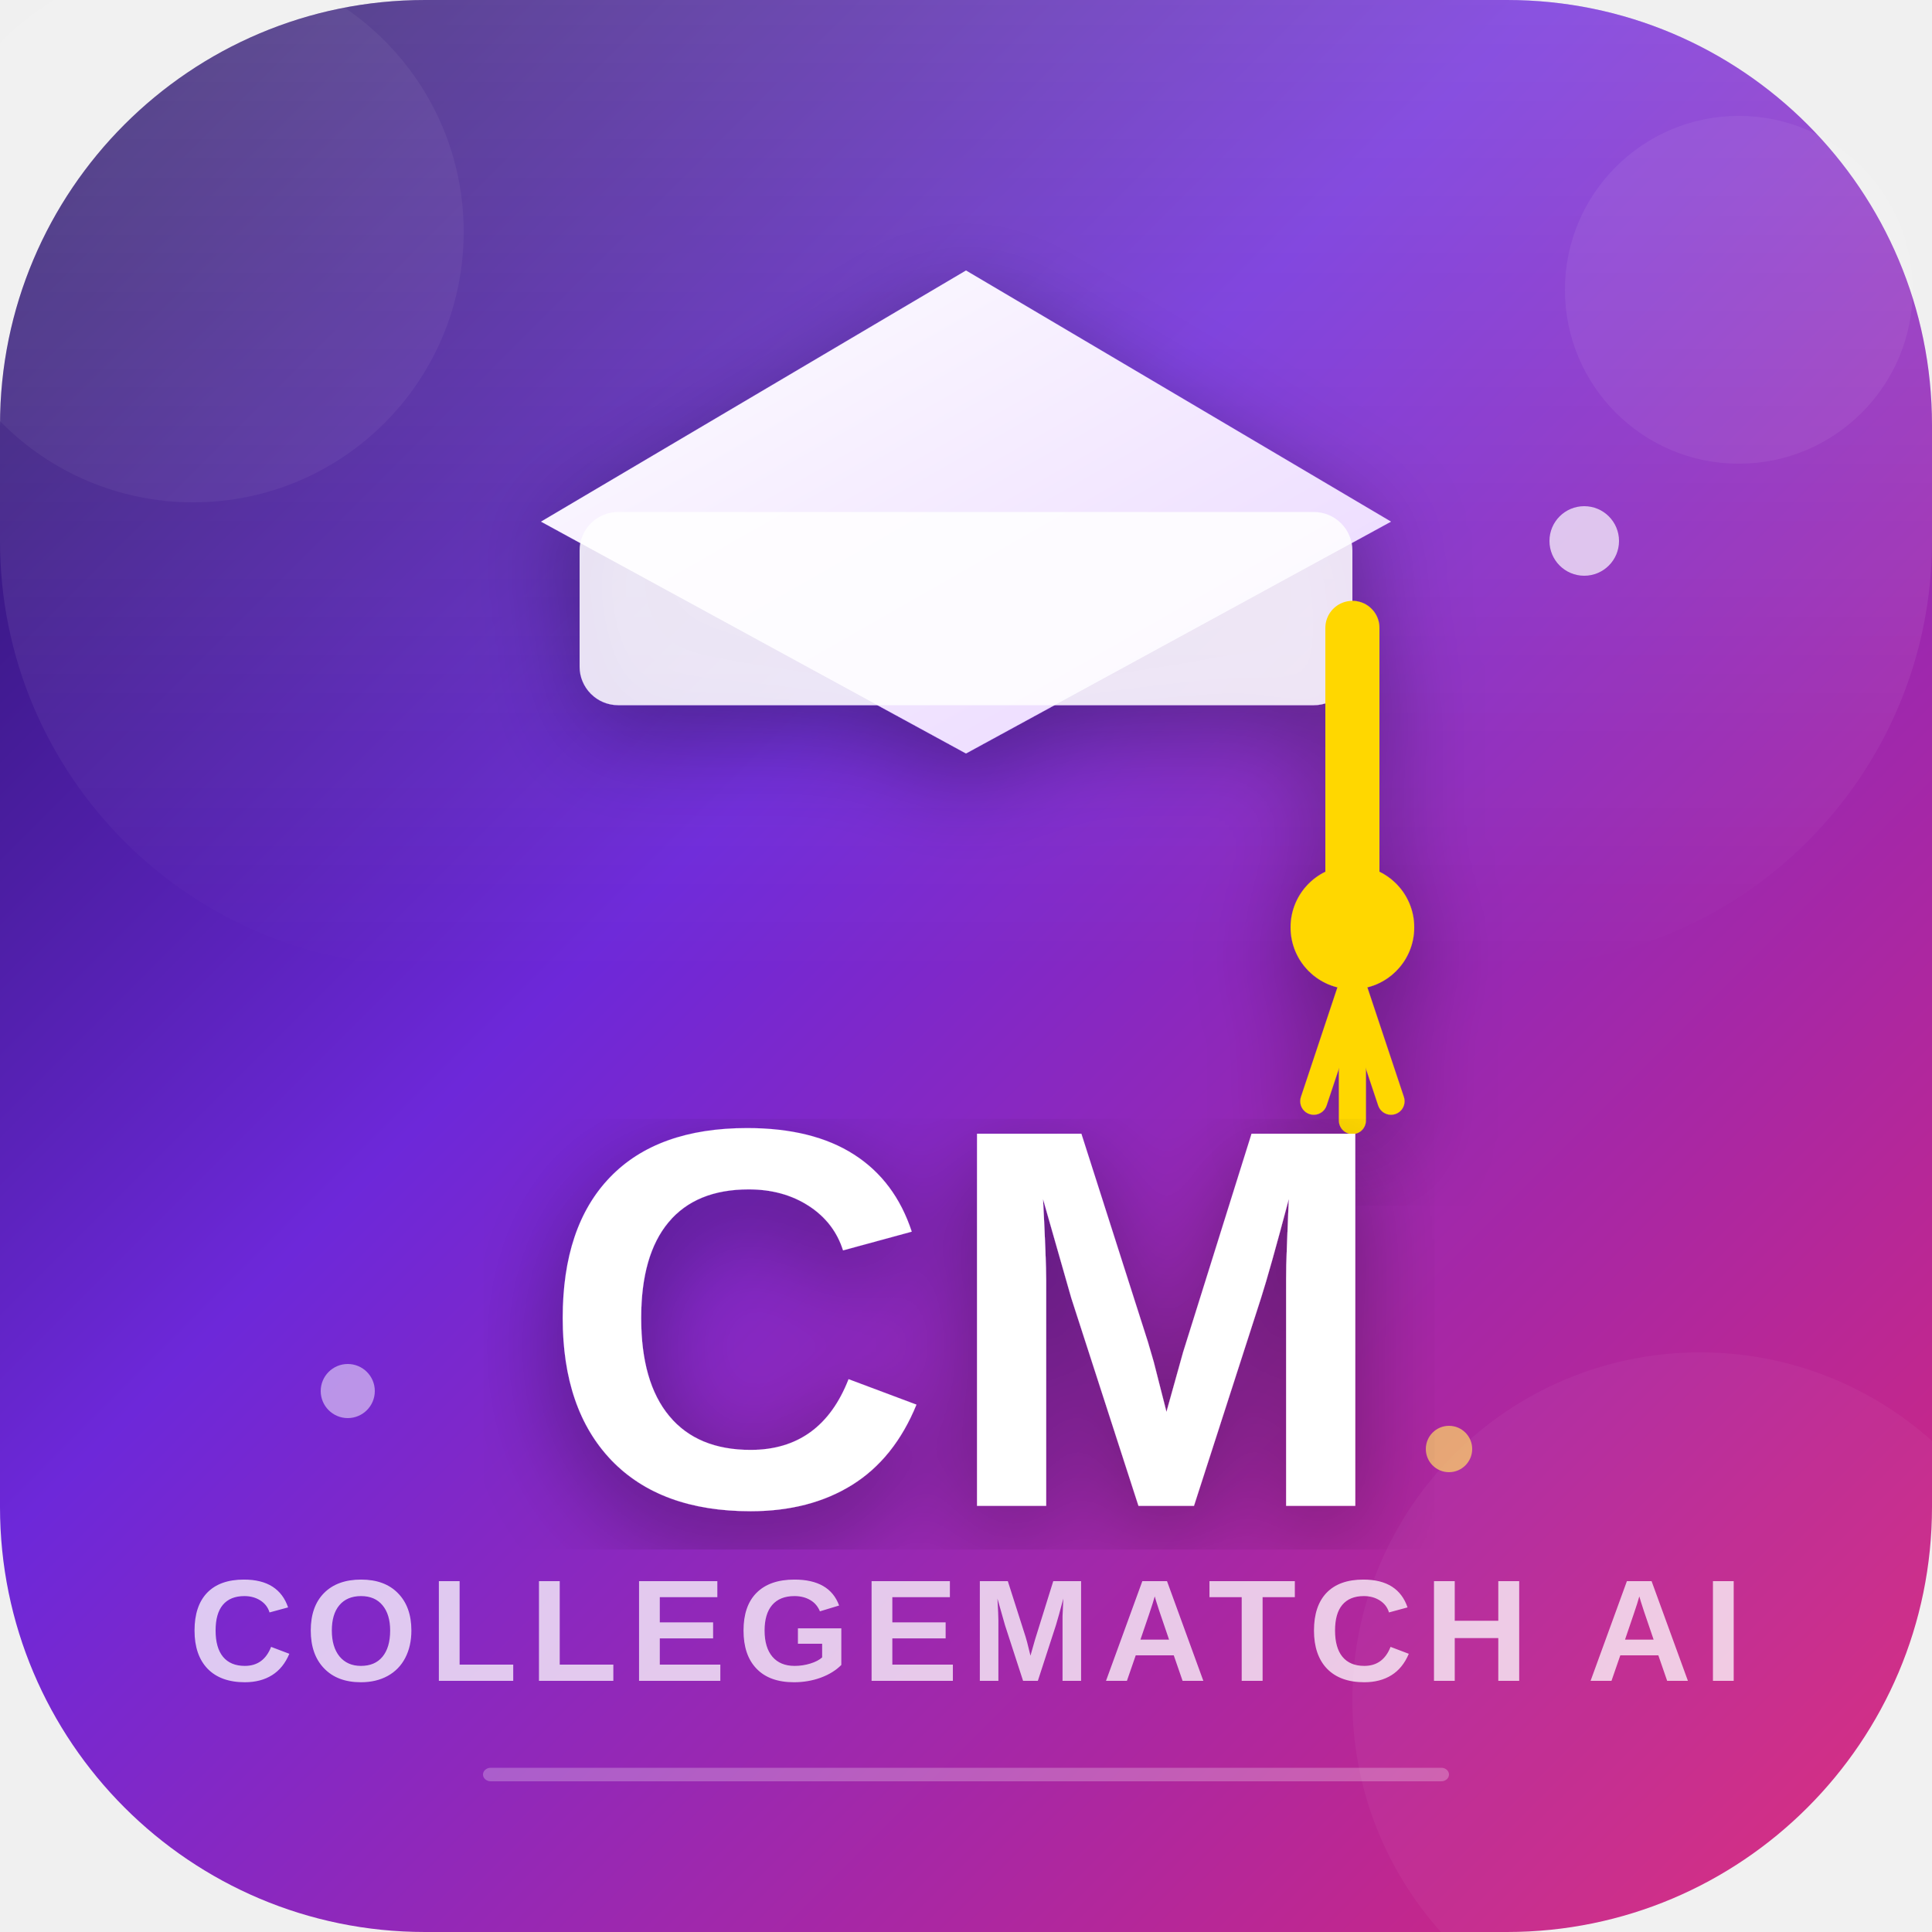
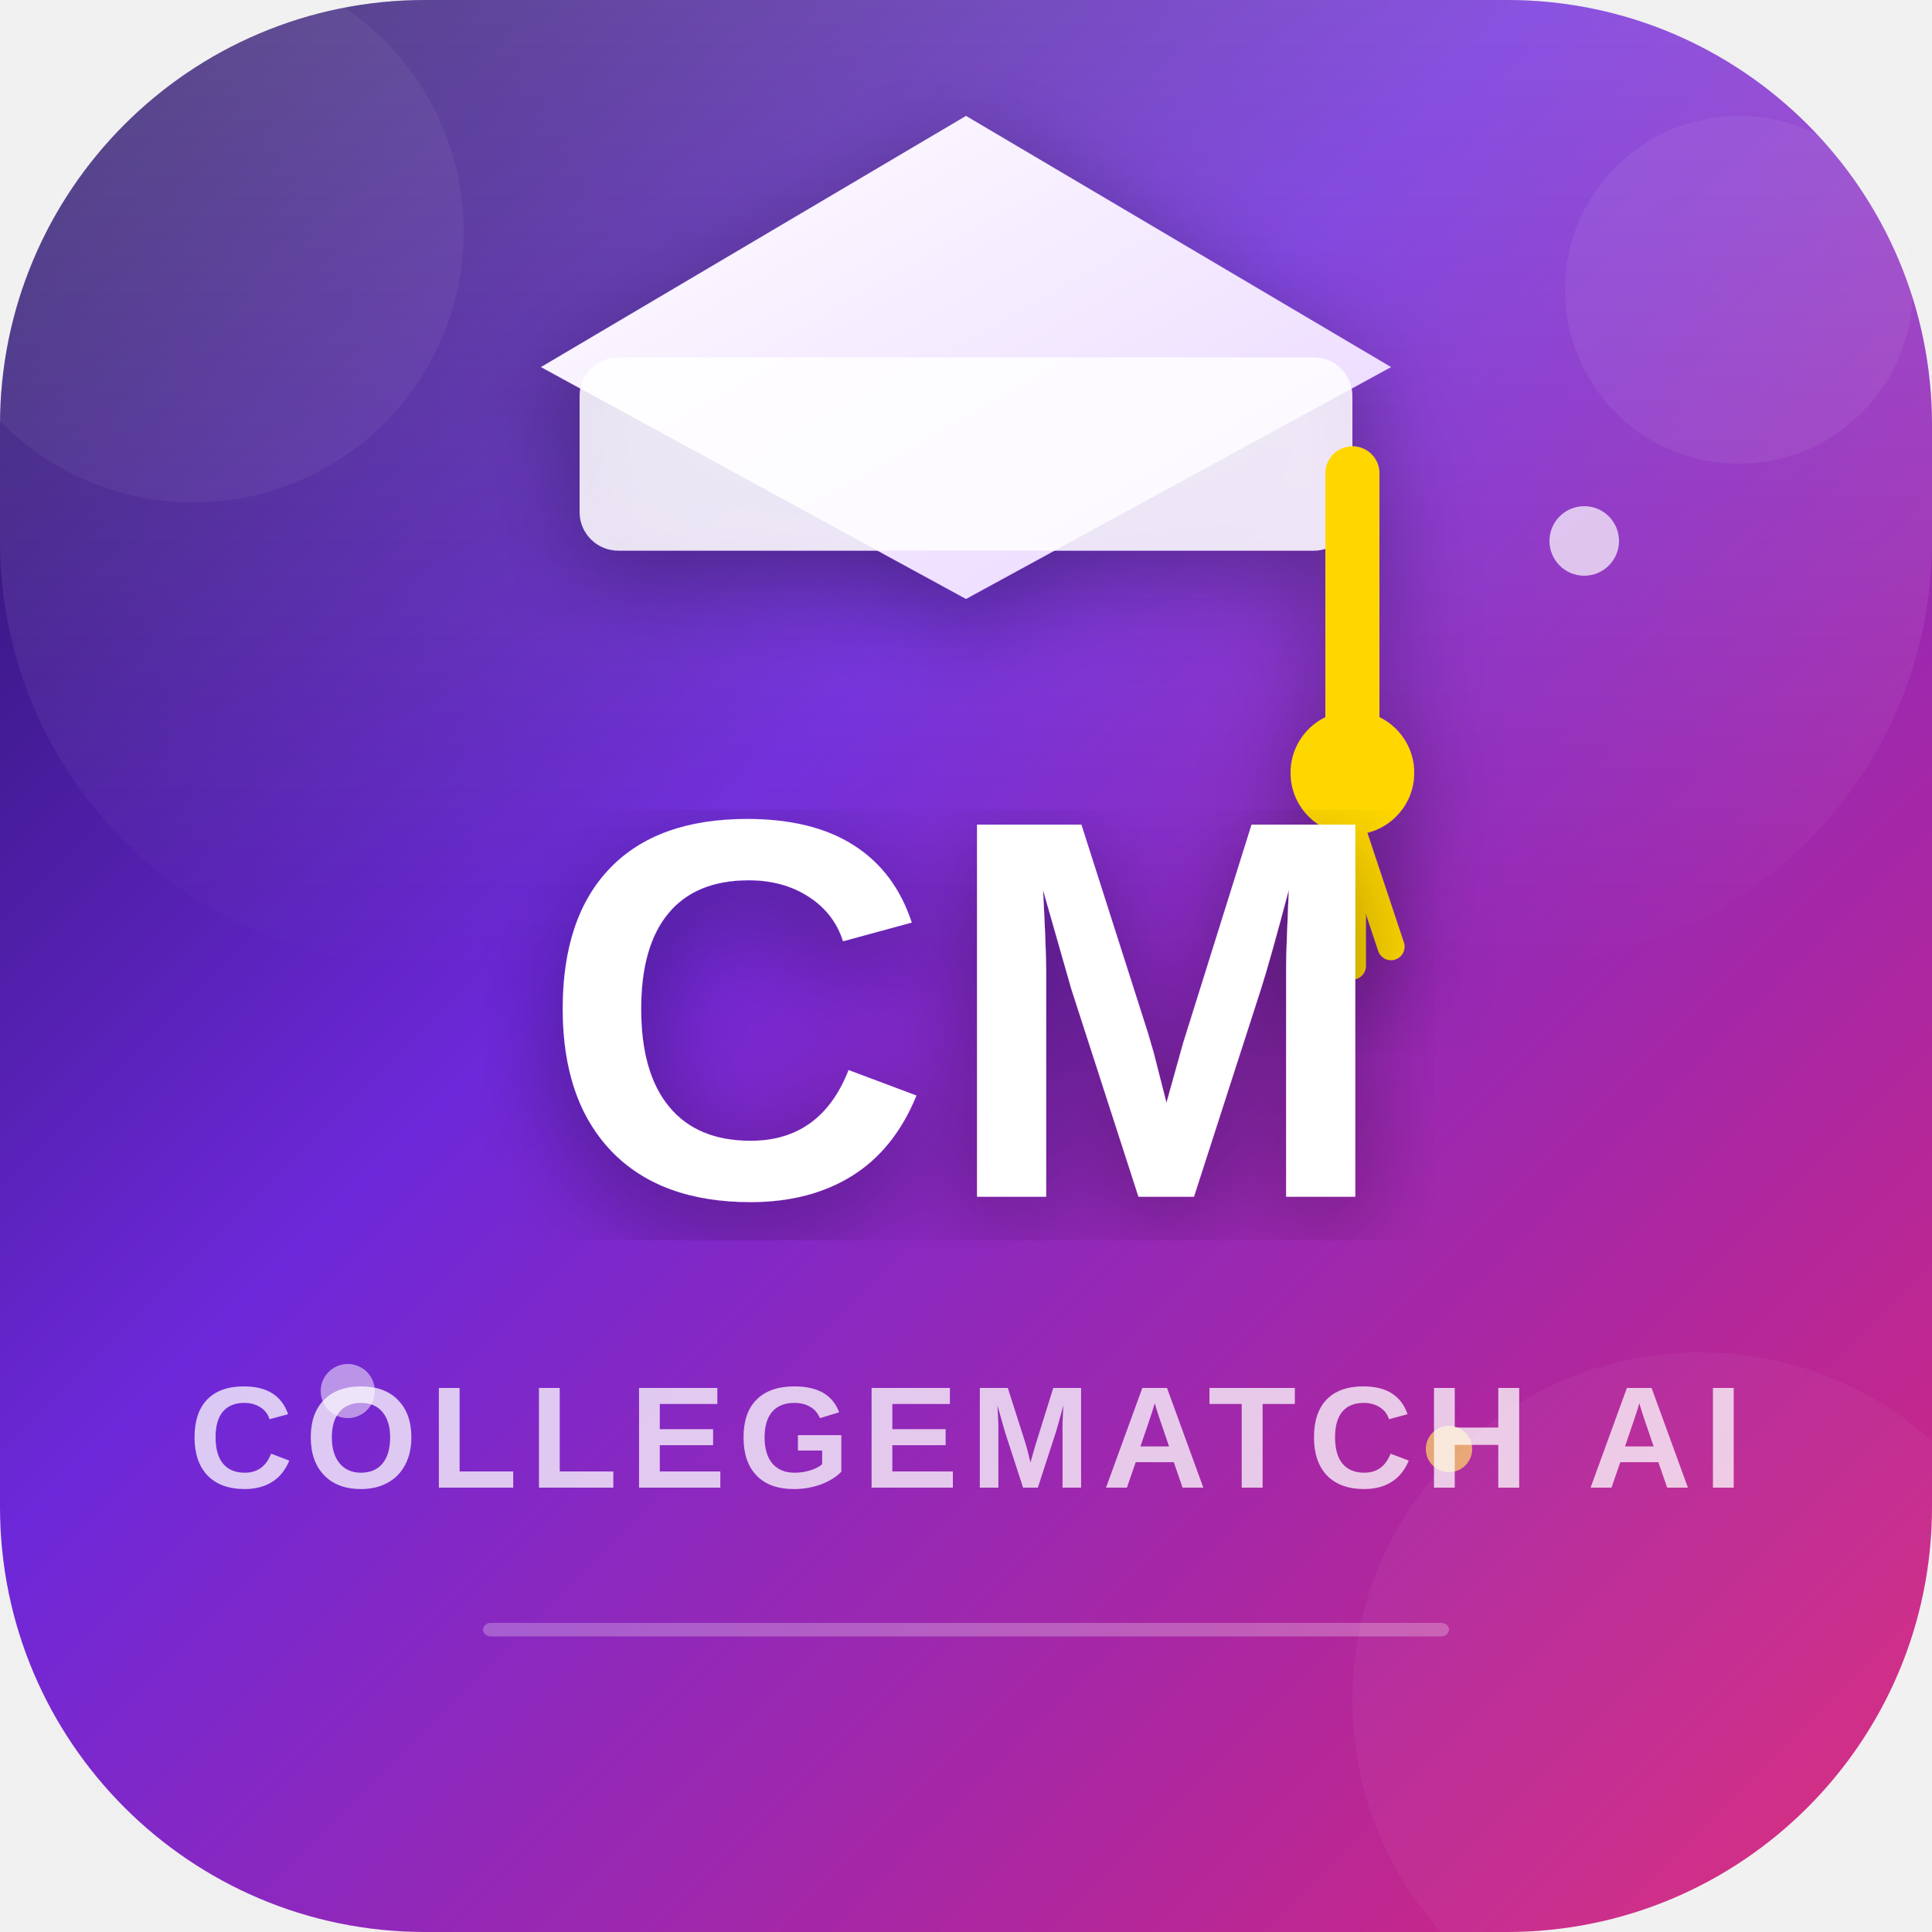
<svg xmlns="http://www.w3.org/2000/svg" width="192" height="192" viewBox="0 0 192 192">
  <defs>
    <linearGradient id="bg" x1="0%" y1="0%" x2="100%" y2="100%">
      <stop offset="0%" stop-color="#1e1058" />
      <stop offset="40%" stop-color="#6d28d9" />
      <stop offset="100%" stop-color="#db2777" />
    </linearGradient>
    <linearGradient id="shine" x1="0%" y1="0%" x2="0%" y2="100%">
      <stop offset="0%" stop-color="rgba(255,255,255,0.2)" />
      <stop offset="100%" stop-color="rgba(255,255,255,0)" />
    </linearGradient>
    <linearGradient id="capGrad" x1="0%" y1="0%" x2="100%" y2="100%">
      <stop offset="0%" stop-color="#ffffff" />
      <stop offset="100%" stop-color="#e9d5ff" />
    </linearGradient>
    <filter id="softShadow">
      <feDropShadow dx="0" dy="2.88" stdDeviation="4.8" flood-color="#000000" flood-opacity="0.35" />
    </filter>
    <filter id="glow">
      <feGaussianBlur stdDeviation="3.456" result="blur" />
      <feComposite in="SourceGraphic" in2="blur" operator="over" />
    </filter>
  </defs>
  <rect width="192" height="192" rx="42.24" ry="42.24" fill="url(#bg)" />
  <rect width="192" height="96" rx="42.24" ry="42.24" fill="url(#shine)" />
  <circle cx="19.2" cy="23.04" r="26.88" fill="rgba(255,255,255,0.05)" />
  <circle cx="168.96" cy="168.96" r="34.56" fill="rgba(255,255,255,0.04)" />
  <circle cx="172.8" cy="28.8" r="17.28" fill="rgba(255,255,255,0.06)" />
  <circle cx="157.44" cy="53.76" r="3.456" fill="rgba(255,255,255,0.7)" />
  <circle cx="34.56" cy="138.24" r="2.688" fill="rgba(255,255,255,0.5)" />
  <circle cx="144" cy="144" r="2.304" fill="rgba(255,220,100,0.7)" />
-   <g transform="translate(96, 57.6)" filter="url(#softShadow)">
+   <g transform="translate(96, 42.24)" filter="url(#softShadow)">
    <polygon points="0,-30.72 42.24,-5.76 0,17.28 -42.24,-5.76" fill="url(#capGrad)" />
    <rect x="-38.4" y="-6.72" width="76.8" height="19.2" rx="3.84" fill="rgba(255,255,255,0.85)" />
    <line x1="38.4" y1="4.8" x2="38.4" y2="32.64" stroke="#FFD700" stroke-width="5.376" stroke-linecap="round" />
    <circle cx="38.4" cy="34.56" r="6.144" fill="#FFD700" />
    <line x1="38.4" y1="40.32" x2="34.56" y2="51.84" stroke="#FFD700" stroke-width="2.688" stroke-linecap="round" />
    <line x1="38.4" y1="40.32" x2="38.4" y2="53.76" stroke="#FFD700" stroke-width="2.688" stroke-linecap="round" />
    <line x1="38.4" y1="40.32" x2="42.24" y2="51.84" stroke="#FFD700" stroke-width="2.688" stroke-linecap="round" />
  </g>
-   <text x="96" y="134.4" font-family="Arial Black, Arial, sans-serif" font-size="53.76" font-weight="900" fill="white" text-anchor="middle" dominant-baseline="middle" filter="url(#softShadow)" letter-spacing="0.96">CM</text>
-   <text x="96" y="167.04" font-family="Arial, sans-serif" font-size="14.4" font-weight="700" fill="rgba(255,255,255,0.75)" text-anchor="middle" letter-spacing="1.152">COLLEGEMATCH AI</text>
-   <rect x="48" y="175.68" width="96" height="1.344" rx="0.768" fill="rgba(255,255,255,0.25)" />
+   <text x="96" y="103.68" font-family="Arial Black, Arial, sans-serif" font-size="53.76" font-weight="900" fill="white" text-anchor="middle" dominant-baseline="middle" filter="url(#softShadow)" letter-spacing="0.96">CM</text>
+   <text x="96" y="147.84" font-family="Arial, sans-serif" font-size="14.4" font-weight="700" fill="rgba(255,255,255,0.75)" text-anchor="middle" letter-spacing="1.152">COLLEGEMATCH AI</text>
+   <rect x="48" y="161.28" width="96" height="1.344" rx="0.768" fill="rgba(255,255,255,0.25)" />
</svg>
